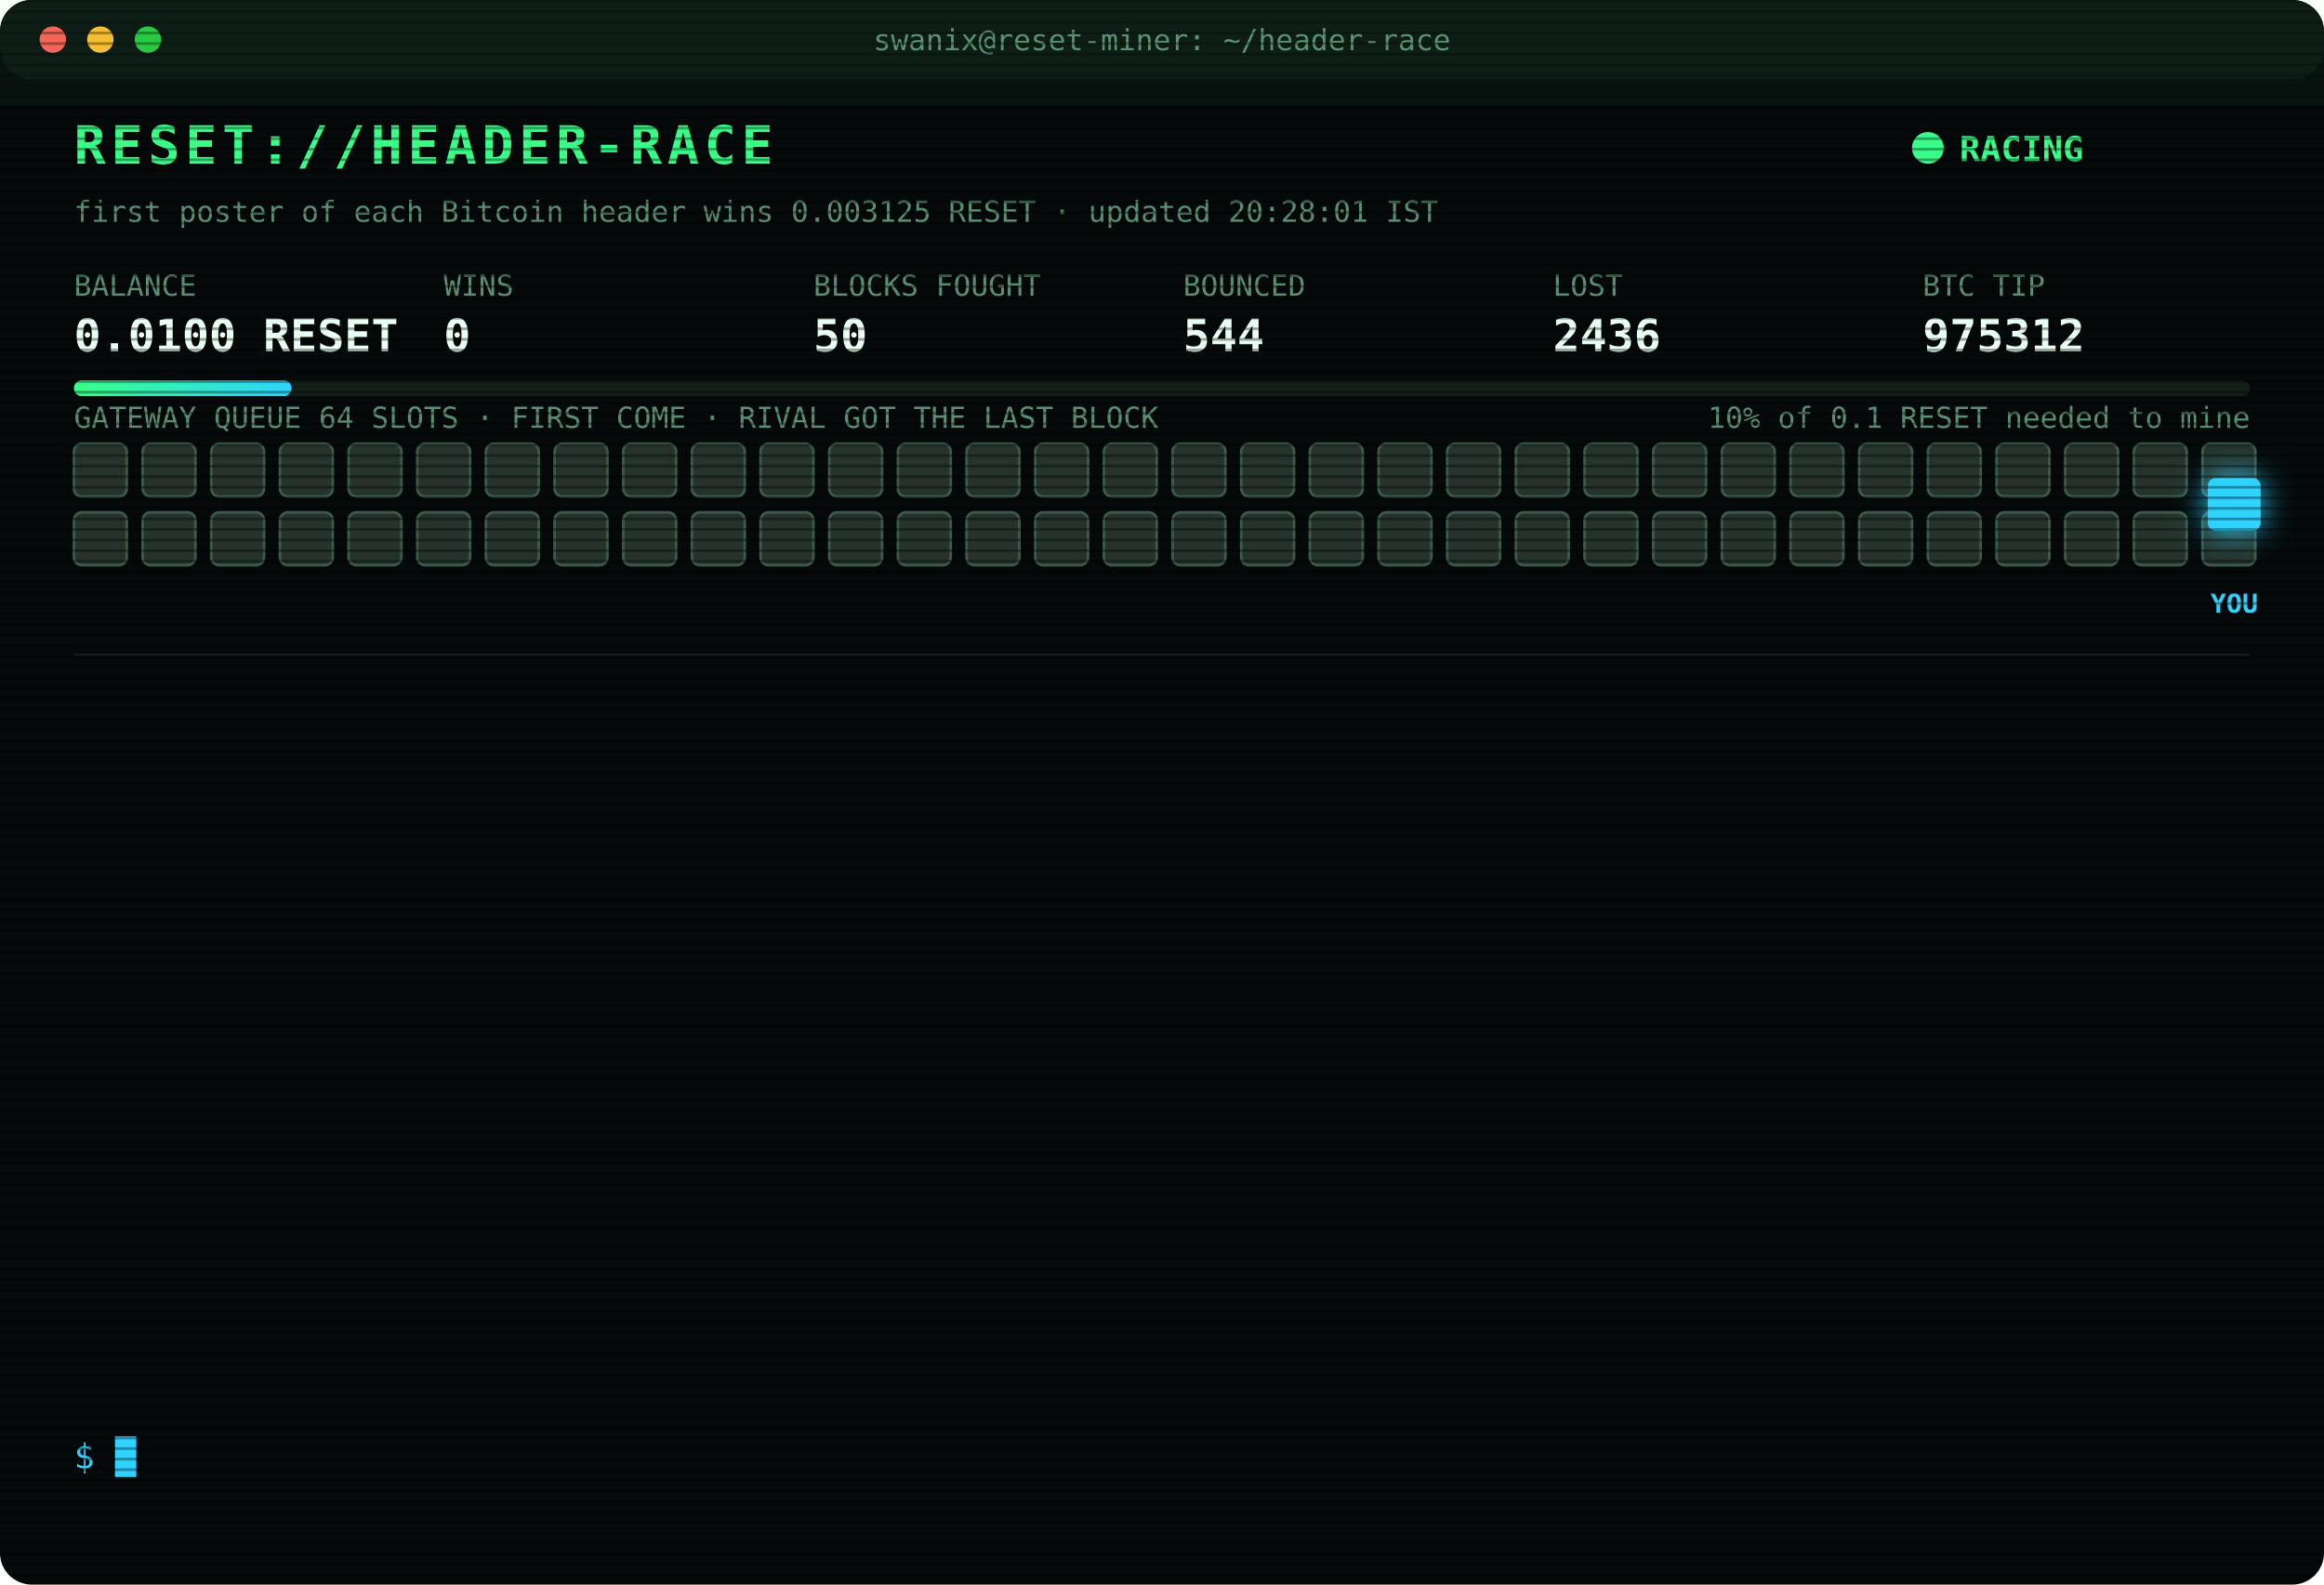
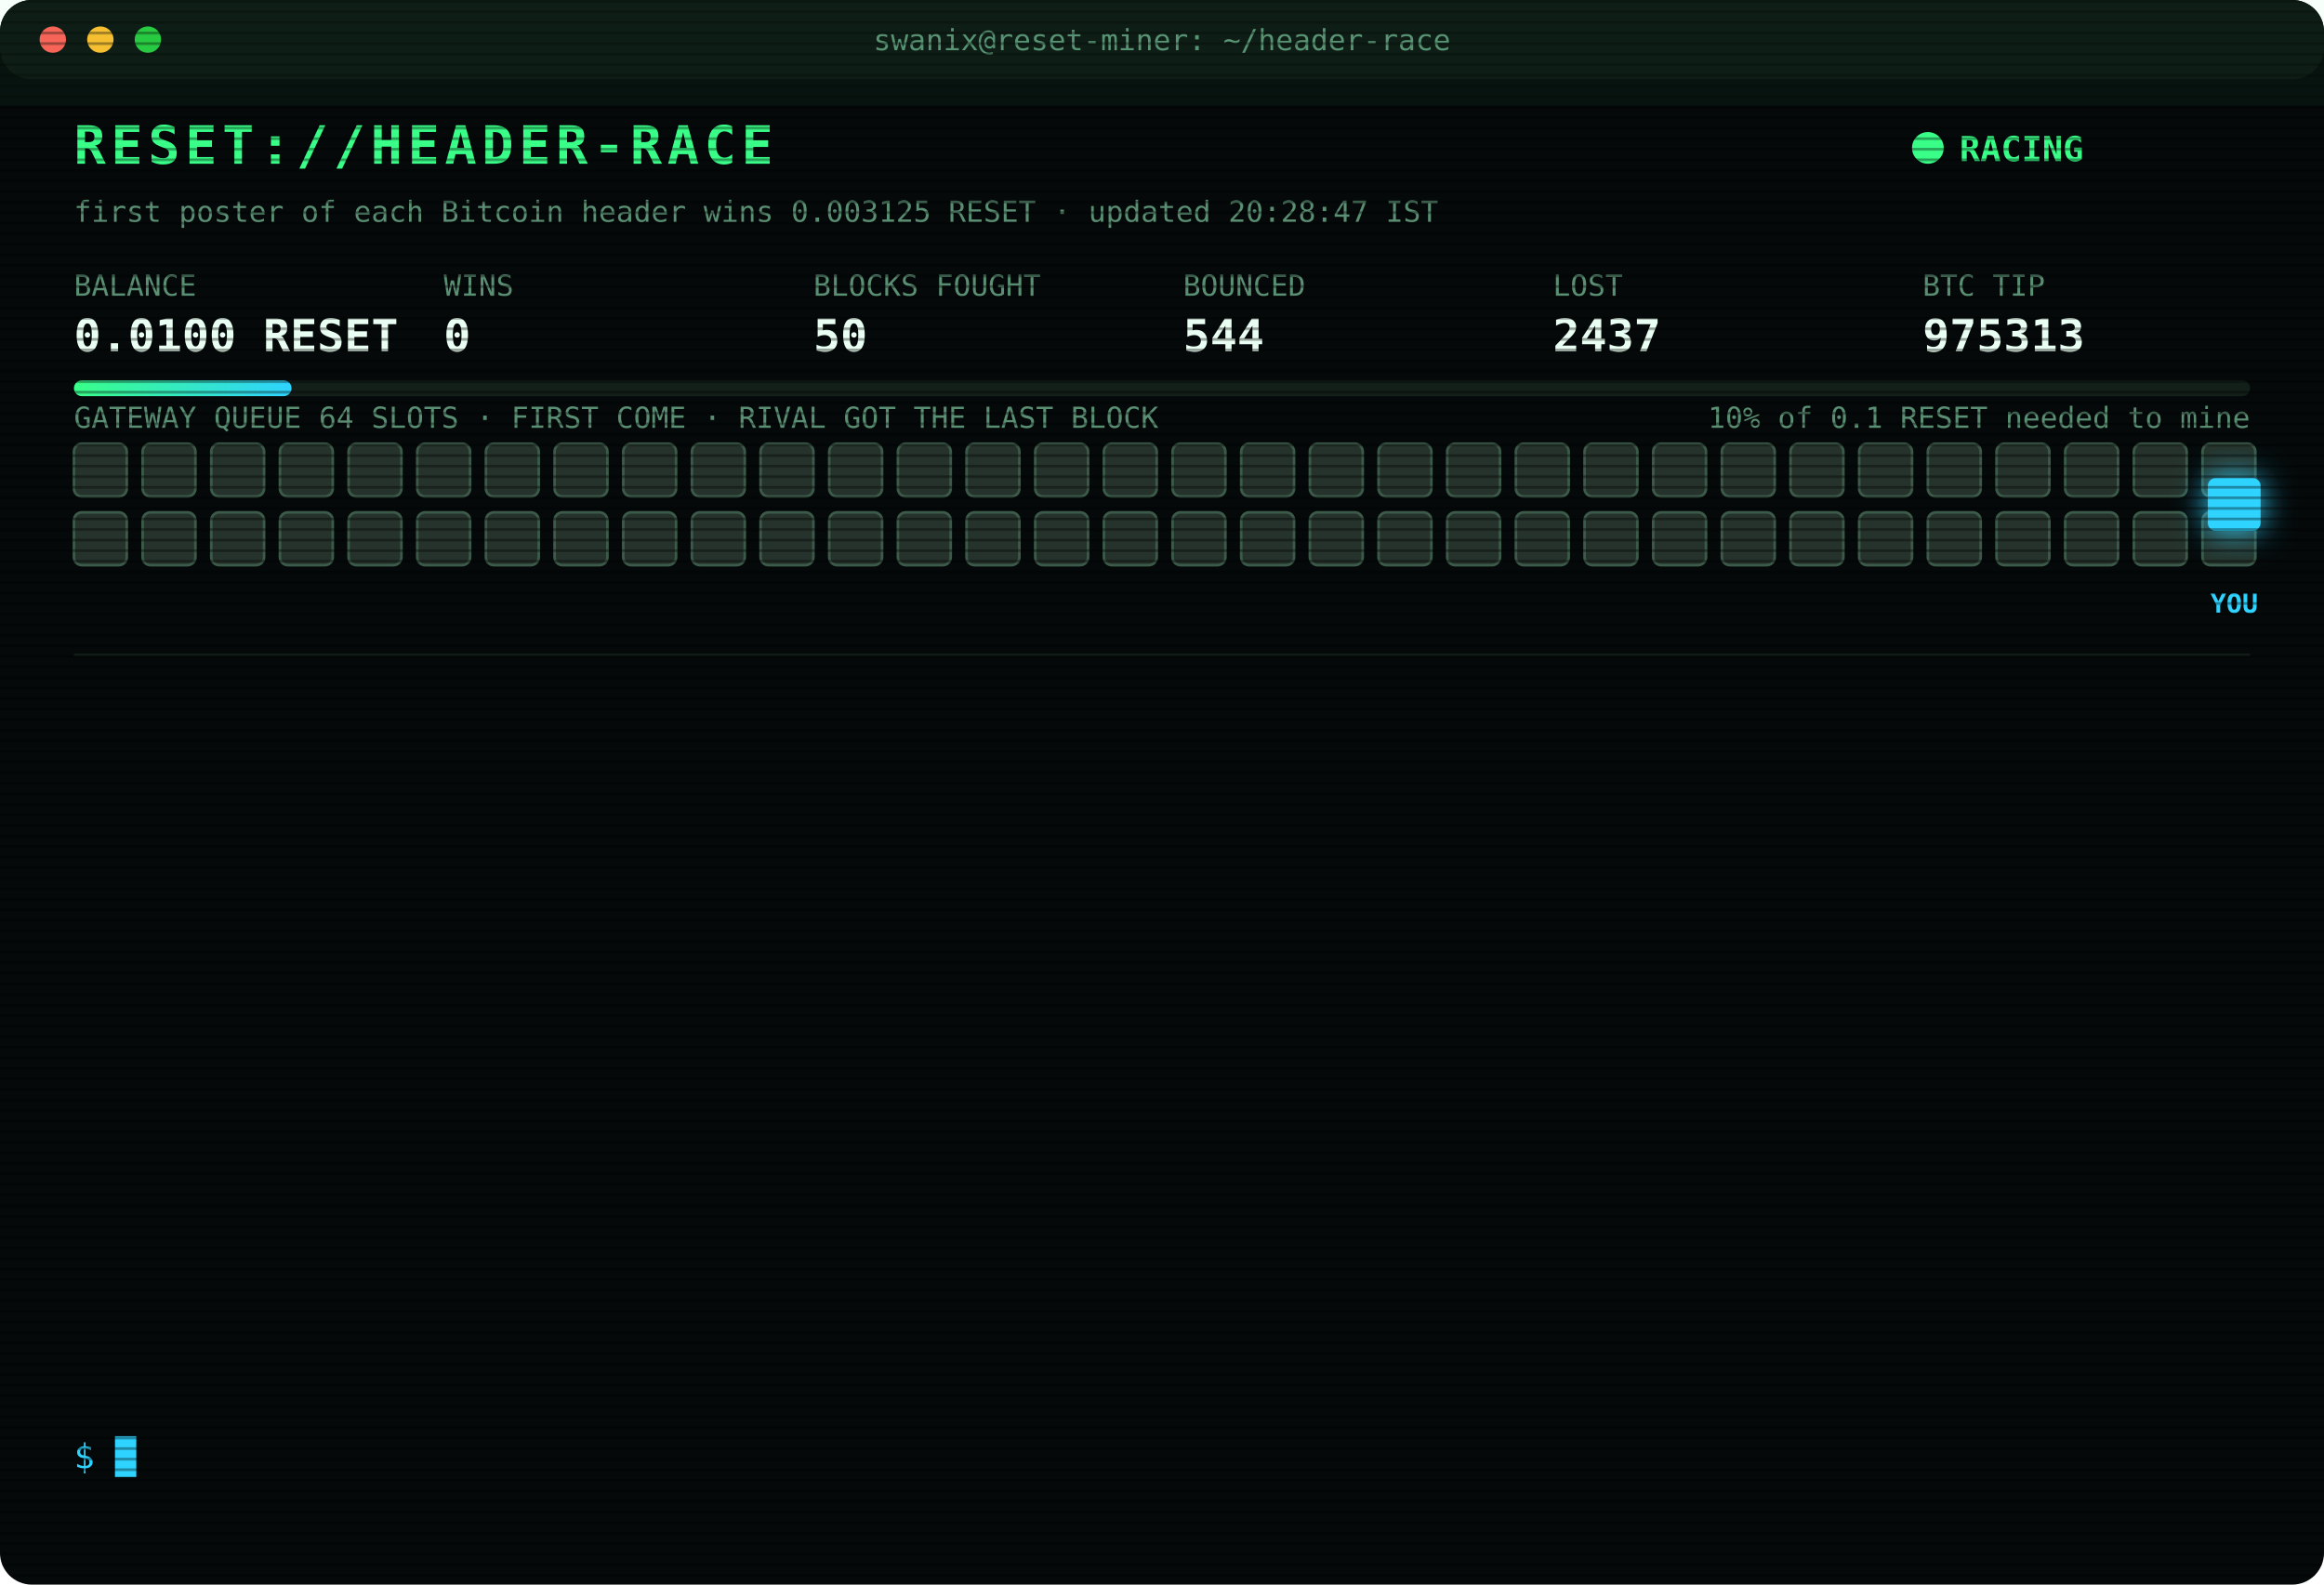
<svg xmlns="http://www.w3.org/2000/svg" width="880" height="600" viewBox="0 0 880 600" font-family="ui-monospace,SFMono-Regular,Menlo,Consolas,monospace">
  <style>
text{font-size:13px;fill:#7CFFB2}
.title{font-size:20px;font-weight:700;fill:#39FF88;letter-spacing:2px;animation:glitch 3s infinite steps(1)}
.sub{fill:#2fd3ff}.k{fill:#5a8f73;font-size:11px}.v{font-size:17px;font-weight:700;fill:#eafff3}
.ts{fill:#3f6b56}.boot{fill:#2fd3ff}.dim{fill:#5a8f73}.bad{fill:#ff4d6d}.warn{fill:#ffd23f}.mag{fill:#ff5cf0}.win{fill:#39FF88;font-weight:700}
.tag{font-size:10px;fill:#2fd3ff;font-weight:700}
.rival{fill:#26332c;stroke:#3c5a49;animation:jam 1.2s infinite alternate}
.idle{fill:#141c18;stroke:#22302a;animation:breathe 4s infinite}
.me{fill:#2fd3ff;filter:drop-shadow(0 0 6px #2fd3ff)}
.hover{animation:nudge 1.1s infinite ease-in-out}.bounce{animation:kick 1.4s infinite}
.ln{opacity:0;animation:in .4s forwards}
.cur{animation:blink 1s infinite steps(1)}
.scan{animation:scan 6s infinite linear}
.led{animation:blink 1.4s infinite}
@keyframes in{from{opacity:0;transform:translateX(-6px)}to{opacity:1;transform:none}}
@keyframes blink{50%{opacity:0}}
@keyframes jam{to{fill:#33463b}}
@keyframes breathe{50%{opacity:.4}}
@keyframes nudge{50%{transform:translateX(-10px)}}
@keyframes kick{0%,100%{transform:none}30%{transform:translateX(-14px)}55%{transform:translateX(10px) translateY(-6px)}}
@keyframes glitch{0%,92%{transform:none}93%{transform:translateX(2px);fill:#ff4d6d}95%{transform:translateX(-2px);fill:#2fd3ff}97%{transform:none}}
@keyframes scan{from{transform:translateY(-40px)}to{transform:translateY(600px)}}
</style>
  <defs>
    <pattern id="sl" width="4" height="4" patternUnits="userSpaceOnUse">
      <rect width="4" height="1" fill="#000" opacity=".35" />
    </pattern>
    <linearGradient id="bar">
      <stop offset="0" stop-color="#39FF88" />
      <stop offset="1" stop-color="#2fd3ff" />
    </linearGradient>
  </defs>
  <rect width="880" height="600" rx="12" fill="#05090a" />
  <rect width="880" height="30" rx="12" fill="#0d1512" />
  <circle cx="20" cy="15" r="5" fill="#ff5f57" />
  <circle cx="38" cy="15" r="5" fill="#febc2e" />
  <circle cx="56" cy="15" r="5" fill="#28c840" />
  <text x="440" y="19" text-anchor="middle" class="k">swanix@reset-miner: ~/header-race</text>
  <text x="28" y="62" class="title">RESET://HEADER-RACE</text>
  <circle class="led" cx="730" cy="56" r="6" fill="#39FF88" />
  <text x="742" y="61" class="win">RACING</text>
-   <text x="28" y="84" class="k">first poster of each Bitcoin header wins 0.003125 RESET · updated 20:28:01 IST</text>
+   <text x="28" y="84" class="k">first poster of each Bitcoin header wins 0.003125 RESET · updated 20:28:47 IST</text>
  <text x="28" y="112" class="k">BALANCE</text>
  <text x="28" y="133" class="v">0.0100 RESET</text>
  <text x="168" y="112" class="k">WINS</text>
  <text x="168" y="133" class="v">0</text>
  <text x="308" y="112" class="k">BLOCKS FOUGHT</text>
  <text x="308" y="133" class="v">50</text>
  <text x="448" y="112" class="k">BOUNCED</text>
  <text x="448" y="133" class="v">544</text>
  <text x="588" y="112" class="k">LOST</text>
-   <text x="588" y="133" class="v">2436</text>
+   <text x="588" y="133" class="v">2437</text>
  <text x="728" y="112" class="k">BTC TIP</text>
-   <text x="728" y="133" class="v">975312</text>
+   <text x="728" y="133" class="v">975313</text>
  <rect x="28" y="144" width="824" height="6" rx="3" fill="#13201a" />
  <rect x="28" y="144" width="82.4" height="6" rx="3" fill="url(#bar)" />
  <text x="852" y="162" text-anchor="end" class="k">10% of 0.1 RESET needed to mine</text>
  <text x="28" y="162" class="k">GATEWAY QUEUE 64 SLOTS · FIRST COME · RIVAL GOT THE LAST BLOCK</text>
  <rect class="rival" x="28" y="168" width="20" height="20" rx="3" style="animation-delay:0.00s" />
  <rect class="rival" x="54" y="168" width="20" height="20" rx="3" style="animation-delay:0.05s" />
  <rect class="rival" x="80" y="168" width="20" height="20" rx="3" style="animation-delay:0.10s" />
  <rect class="rival" x="106" y="168" width="20" height="20" rx="3" style="animation-delay:0.15s" />
  <rect class="rival" x="132" y="168" width="20" height="20" rx="3" style="animation-delay:0.20s" />
  <rect class="rival" x="158" y="168" width="20" height="20" rx="3" style="animation-delay:0.25s" />
  <rect class="rival" x="184" y="168" width="20" height="20" rx="3" style="animation-delay:0.30s" />
  <rect class="rival" x="210" y="168" width="20" height="20" rx="3" style="animation-delay:0.35s" />
  <rect class="rival" x="236" y="168" width="20" height="20" rx="3" style="animation-delay:0.40s" />
  <rect class="rival" x="262" y="168" width="20" height="20" rx="3" style="animation-delay:0.45s" />
  <rect class="rival" x="288" y="168" width="20" height="20" rx="3" style="animation-delay:0.50s" />
  <rect class="rival" x="314" y="168" width="20" height="20" rx="3" style="animation-delay:0.55s" />
  <rect class="rival" x="340" y="168" width="20" height="20" rx="3" style="animation-delay:0.60s" />
  <rect class="rival" x="366" y="168" width="20" height="20" rx="3" style="animation-delay:0.65s" />
  <rect class="rival" x="392" y="168" width="20" height="20" rx="3" style="animation-delay:0.70s" />
  <rect class="rival" x="418" y="168" width="20" height="20" rx="3" style="animation-delay:0.75s" />
  <rect class="rival" x="444" y="168" width="20" height="20" rx="3" style="animation-delay:0.80s" />
  <rect class="rival" x="470" y="168" width="20" height="20" rx="3" style="animation-delay:0.85s" />
  <rect class="rival" x="496" y="168" width="20" height="20" rx="3" style="animation-delay:0.90s" />
  <rect class="rival" x="522" y="168" width="20" height="20" rx="3" style="animation-delay:0.95s" />
  <rect class="rival" x="548" y="168" width="20" height="20" rx="3" style="animation-delay:1.00s" />
  <rect class="rival" x="574" y="168" width="20" height="20" rx="3" style="animation-delay:1.05s" />
  <rect class="rival" x="600" y="168" width="20" height="20" rx="3" style="animation-delay:1.10s" />
  <rect class="rival" x="626" y="168" width="20" height="20" rx="3" style="animation-delay:1.15s" />
  <rect class="rival" x="652" y="168" width="20" height="20" rx="3" style="animation-delay:1.20s" />
  <rect class="rival" x="678" y="168" width="20" height="20" rx="3" style="animation-delay:1.25s" />
  <rect class="rival" x="704" y="168" width="20" height="20" rx="3" style="animation-delay:1.30s" />
  <rect class="rival" x="730" y="168" width="20" height="20" rx="3" style="animation-delay:1.35s" />
  <rect class="rival" x="756" y="168" width="20" height="20" rx="3" style="animation-delay:1.40s" />
  <rect class="rival" x="782" y="168" width="20" height="20" rx="3" style="animation-delay:1.45s" />
  <rect class="rival" x="808" y="168" width="20" height="20" rx="3" style="animation-delay:1.50s" />
  <rect class="rival" x="834" y="168" width="20" height="20" rx="3" style="animation-delay:1.55s" />
  <rect class="rival" x="28" y="194" width="20" height="20" rx="3" style="animation-delay:1.60s" />
  <rect class="rival" x="54" y="194" width="20" height="20" rx="3" style="animation-delay:1.65s" />
  <rect class="rival" x="80" y="194" width="20" height="20" rx="3" style="animation-delay:1.70s" />
  <rect class="rival" x="106" y="194" width="20" height="20" rx="3" style="animation-delay:1.75s" />
  <rect class="rival" x="132" y="194" width="20" height="20" rx="3" style="animation-delay:1.80s" />
  <rect class="rival" x="158" y="194" width="20" height="20" rx="3" style="animation-delay:1.85s" />
  <rect class="rival" x="184" y="194" width="20" height="20" rx="3" style="animation-delay:1.90s" />
  <rect class="rival" x="210" y="194" width="20" height="20" rx="3" style="animation-delay:1.95s" />
  <rect class="rival" x="236" y="194" width="20" height="20" rx="3" style="animation-delay:2.00s" />
  <rect class="rival" x="262" y="194" width="20" height="20" rx="3" style="animation-delay:2.05s" />
  <rect class="rival" x="288" y="194" width="20" height="20" rx="3" style="animation-delay:2.10s" />
  <rect class="rival" x="314" y="194" width="20" height="20" rx="3" style="animation-delay:2.15s" />
  <rect class="rival" x="340" y="194" width="20" height="20" rx="3" style="animation-delay:2.20s" />
  <rect class="rival" x="366" y="194" width="20" height="20" rx="3" style="animation-delay:2.25s" />
  <rect class="rival" x="392" y="194" width="20" height="20" rx="3" style="animation-delay:2.30s" />
  <rect class="rival" x="418" y="194" width="20" height="20" rx="3" style="animation-delay:2.35s" />
  <rect class="rival" x="444" y="194" width="20" height="20" rx="3" style="animation-delay:2.40s" />
  <rect class="rival" x="470" y="194" width="20" height="20" rx="3" style="animation-delay:2.45s" />
  <rect class="rival" x="496" y="194" width="20" height="20" rx="3" style="animation-delay:2.50s" />
  <rect class="rival" x="522" y="194" width="20" height="20" rx="3" style="animation-delay:2.55s" />
  <rect class="rival" x="548" y="194" width="20" height="20" rx="3" style="animation-delay:2.60s" />
  <rect class="rival" x="574" y="194" width="20" height="20" rx="3" style="animation-delay:2.65s" />
  <rect class="rival" x="600" y="194" width="20" height="20" rx="3" style="animation-delay:2.70s" />
  <rect class="rival" x="626" y="194" width="20" height="20" rx="3" style="animation-delay:2.75s" />
  <rect class="rival" x="652" y="194" width="20" height="20" rx="3" style="animation-delay:2.80s" />
  <rect class="rival" x="678" y="194" width="20" height="20" rx="3" style="animation-delay:2.85s" />
  <rect class="rival" x="704" y="194" width="20" height="20" rx="3" style="animation-delay:2.90s" />
  <rect class="rival" x="730" y="194" width="20" height="20" rx="3" style="animation-delay:2.95s" />
  <rect class="rival" x="756" y="194" width="20" height="20" rx="3" style="animation-delay:3.00s" />
  <rect class="rival" x="782" y="194" width="20" height="20" rx="3" style="animation-delay:3.05s" />
  <rect class="rival" x="808" y="194" width="20" height="20" rx="3" style="animation-delay:3.10s" />
  <rect class="rival" x="834" y="194" width="20" height="20" rx="3" style="animation-delay:3.15s" />
  <g class="hover">
    <rect class="me" x="836" y="181" width="20" height="20" rx="3" />
    <text class="tag" x="846" y="232" text-anchor="middle">YOU</text>
  </g>
  <line x1="28" x2="852" y1="248" y2="248" stroke="#13201a" />
  <g class="ln" style="animation-delay:0.40s">
-     <text x="28" y="270" class="ts">19:15:21</text>
-     <text x="104" y="270" class="bad">[LOST] #975304 taken by a rival miner</text>
+     <text x="28" y="270" class="ts">19:53:06</text>
+     <text x="104" y="270" class="bad">[LOST] #975305 taken by a rival miner</text>
  </g>
  <g class="ln" style="animation-delay:0.65s">
-     <text x="28" y="292" class="ts">19:53:06</text>
-     <text x="104" y="292" class="bad">[LOST] #975305 taken by a rival miner</text>
+     <text x="28" y="292" class="ts">20:04:45</text>
+     <text x="104" y="292" class="bad">[LOST] #975306 taken by a rival miner</text>
  </g>
  <g class="ln" style="animation-delay:0.90s">
-     <text x="28" y="314" class="ts">20:04:45</text>
-     <text x="104" y="314" class="bad">[LOST] #975306 taken by a rival miner</text>
+     <text x="28" y="314" class="ts">20:04:49</text>
+     <text x="104" y="314" class="warn">[QUEUE FULL] #975307 bounced 64/64 · retry 1.7s · 954ms</text>
  </g>
  <g class="ln" style="animation-delay:1.15s">
-     <text x="28" y="336" class="ts">20:04:49</text>
-     <text x="104" y="336" class="warn">[QUEUE FULL] #975307 bounced 64/64 · retry 1.7s · 954ms</text>
+     <text x="28" y="336" class="ts">20:04:52</text>
+     <text x="104" y="336" class="mag">[??] #975307 sent, no receipt · may have landed</text>
  </g>
  <g class="ln" style="animation-delay:1.40s">
    <text x="28" y="358" class="ts">20:04:52</text>
    <text x="104" y="358" class="mag">[??] #975307 sent, no receipt · may have landed</text>
  </g>
  <g class="ln" style="animation-delay:1.65s">
-     <text x="28" y="380" class="ts">20:04:52</text>
+     <text x="28" y="380" class="ts">20:04:54</text>
    <text x="104" y="380" class="mag">[??] #975307 sent, no receipt · may have landed</text>
  </g>
  <g class="ln" style="animation-delay:1.90s">
    <text x="28" y="402" class="ts">20:04:54</text>
-     <text x="104" y="402" class="mag">[??] #975307 sent, no receipt · may have landed</text>
+     <text x="104" y="402" class="bad">[LOST] #975307 taken by a rival miner</text>
  </g>
  <g class="ln" style="animation-delay:2.15s">
-     <text x="28" y="424" class="ts">20:04:54</text>
-     <text x="104" y="424" class="bad">[LOST] #975307 taken by a rival miner</text>
+     <text x="28" y="424" class="ts">20:11:36</text>
+     <text x="104" y="424" class="bad">[LOST] #975308 taken by a rival miner</text>
  </g>
  <g class="ln" style="animation-delay:2.40s">
-     <text x="28" y="446" class="ts">20:11:36</text>
-     <text x="104" y="446" class="bad">[LOST] #975308 taken by a rival miner</text>
+     <text x="28" y="446" class="ts">20:23:32</text>
+     <text x="104" y="446" class="bad">[LOST] #975309 taken by a rival miner</text>
  </g>
  <g class="ln" style="animation-delay:2.65s">
-     <text x="28" y="468" class="ts">20:23:32</text>
-     <text x="104" y="468" class="bad">[LOST] #975309 taken by a rival miner</text>
+     <text x="28" y="468" class="ts">20:25:14</text>
+     <text x="104" y="468" class="bad">[LOST] #975310 taken by a rival miner</text>
  </g>
  <g class="ln" style="animation-delay:2.90s">
-     <text x="28" y="490" class="ts">20:25:14</text>
-     <text x="104" y="490" class="bad">[LOST] #975310 taken by a rival miner</text>
+     <text x="28" y="490" class="ts">20:25:38</text>
+     <text x="104" y="490" class="bad">[LOST] #975311 taken by a rival miner</text>
  </g>
  <g class="ln" style="animation-delay:3.15s">
-     <text x="28" y="512" class="ts">20:25:38</text>
-     <text x="104" y="512" class="bad">[LOST] #975311 taken by a rival miner</text>
+     <text x="28" y="512" class="ts">20:28:01</text>
+     <text x="104" y="512" class="bad">[LOST] #975312 taken by a rival miner</text>
  </g>
  <g class="ln" style="animation-delay:3.40s">
-     <text x="28" y="534" class="ts">20:28:01</text>
-     <text x="104" y="534" class="bad">[LOST] #975312 taken by a rival miner</text>
+     <text x="28" y="534" class="ts">20:28:47</text>
+     <text x="104" y="534" class="bad">[LOST] #975313 taken by a rival miner</text>
  </g>
  <text x="28" y="556" class="sub">$ <tspan class="cur">█</tspan>
  </text>
  <rect width="880" height="600" rx="12" fill="url(#sl)" pointer-events="none" />
  <rect class="scan" width="880" height="40" fill="#39FF88" opacity=".04" />
</svg>
